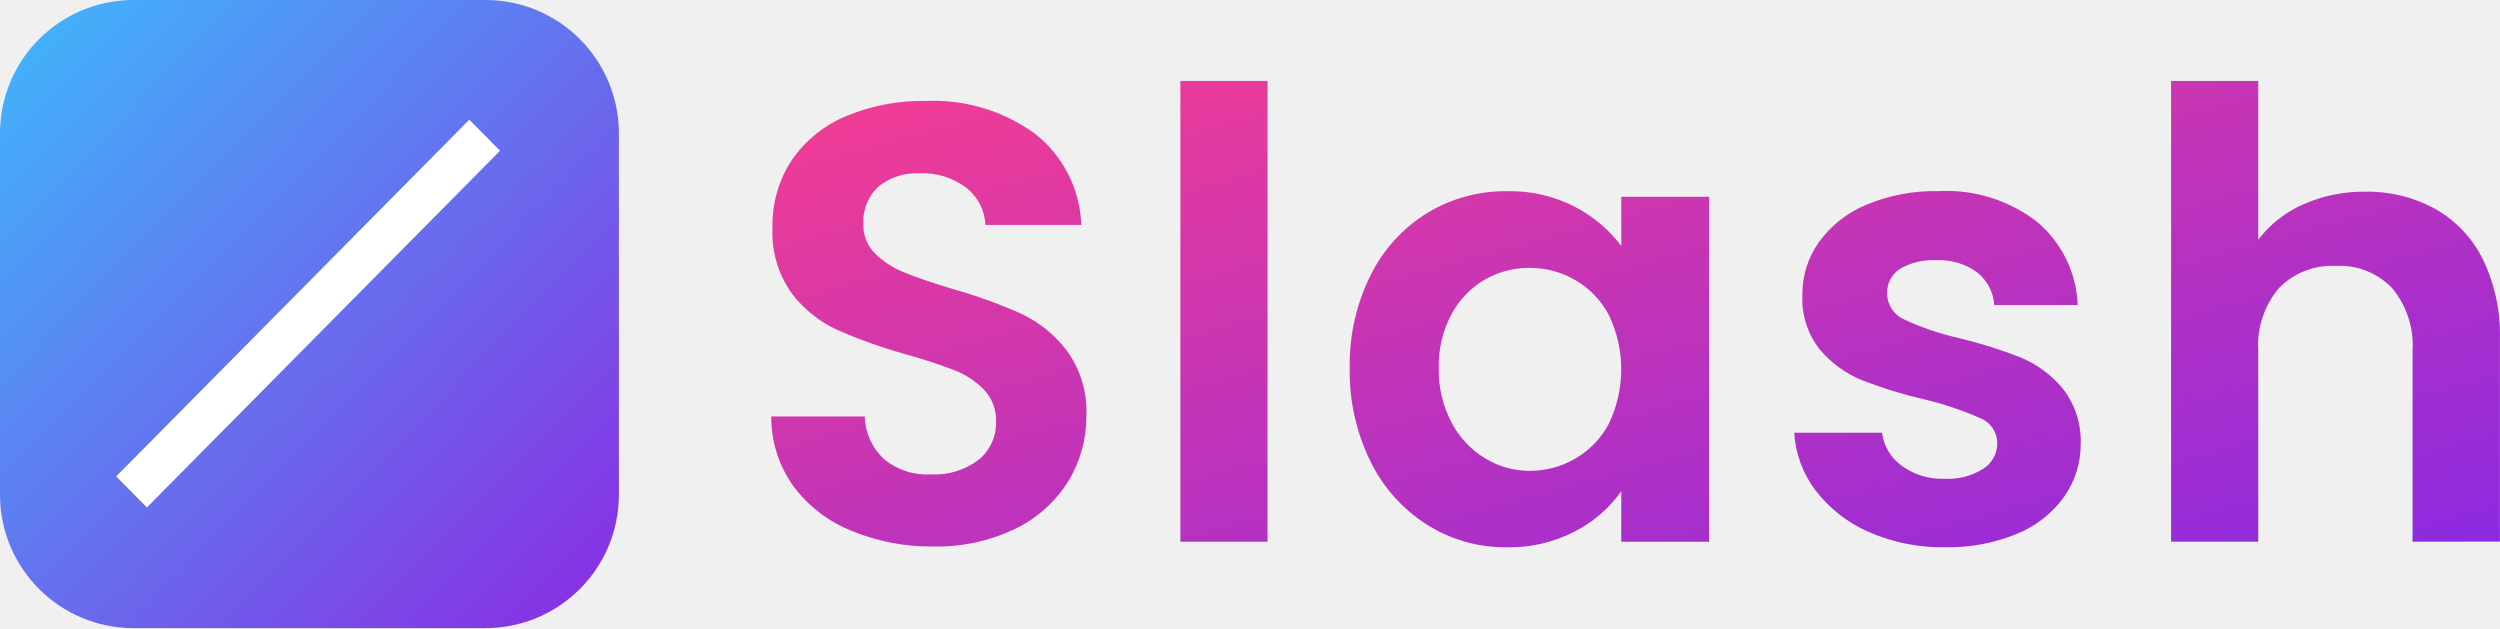
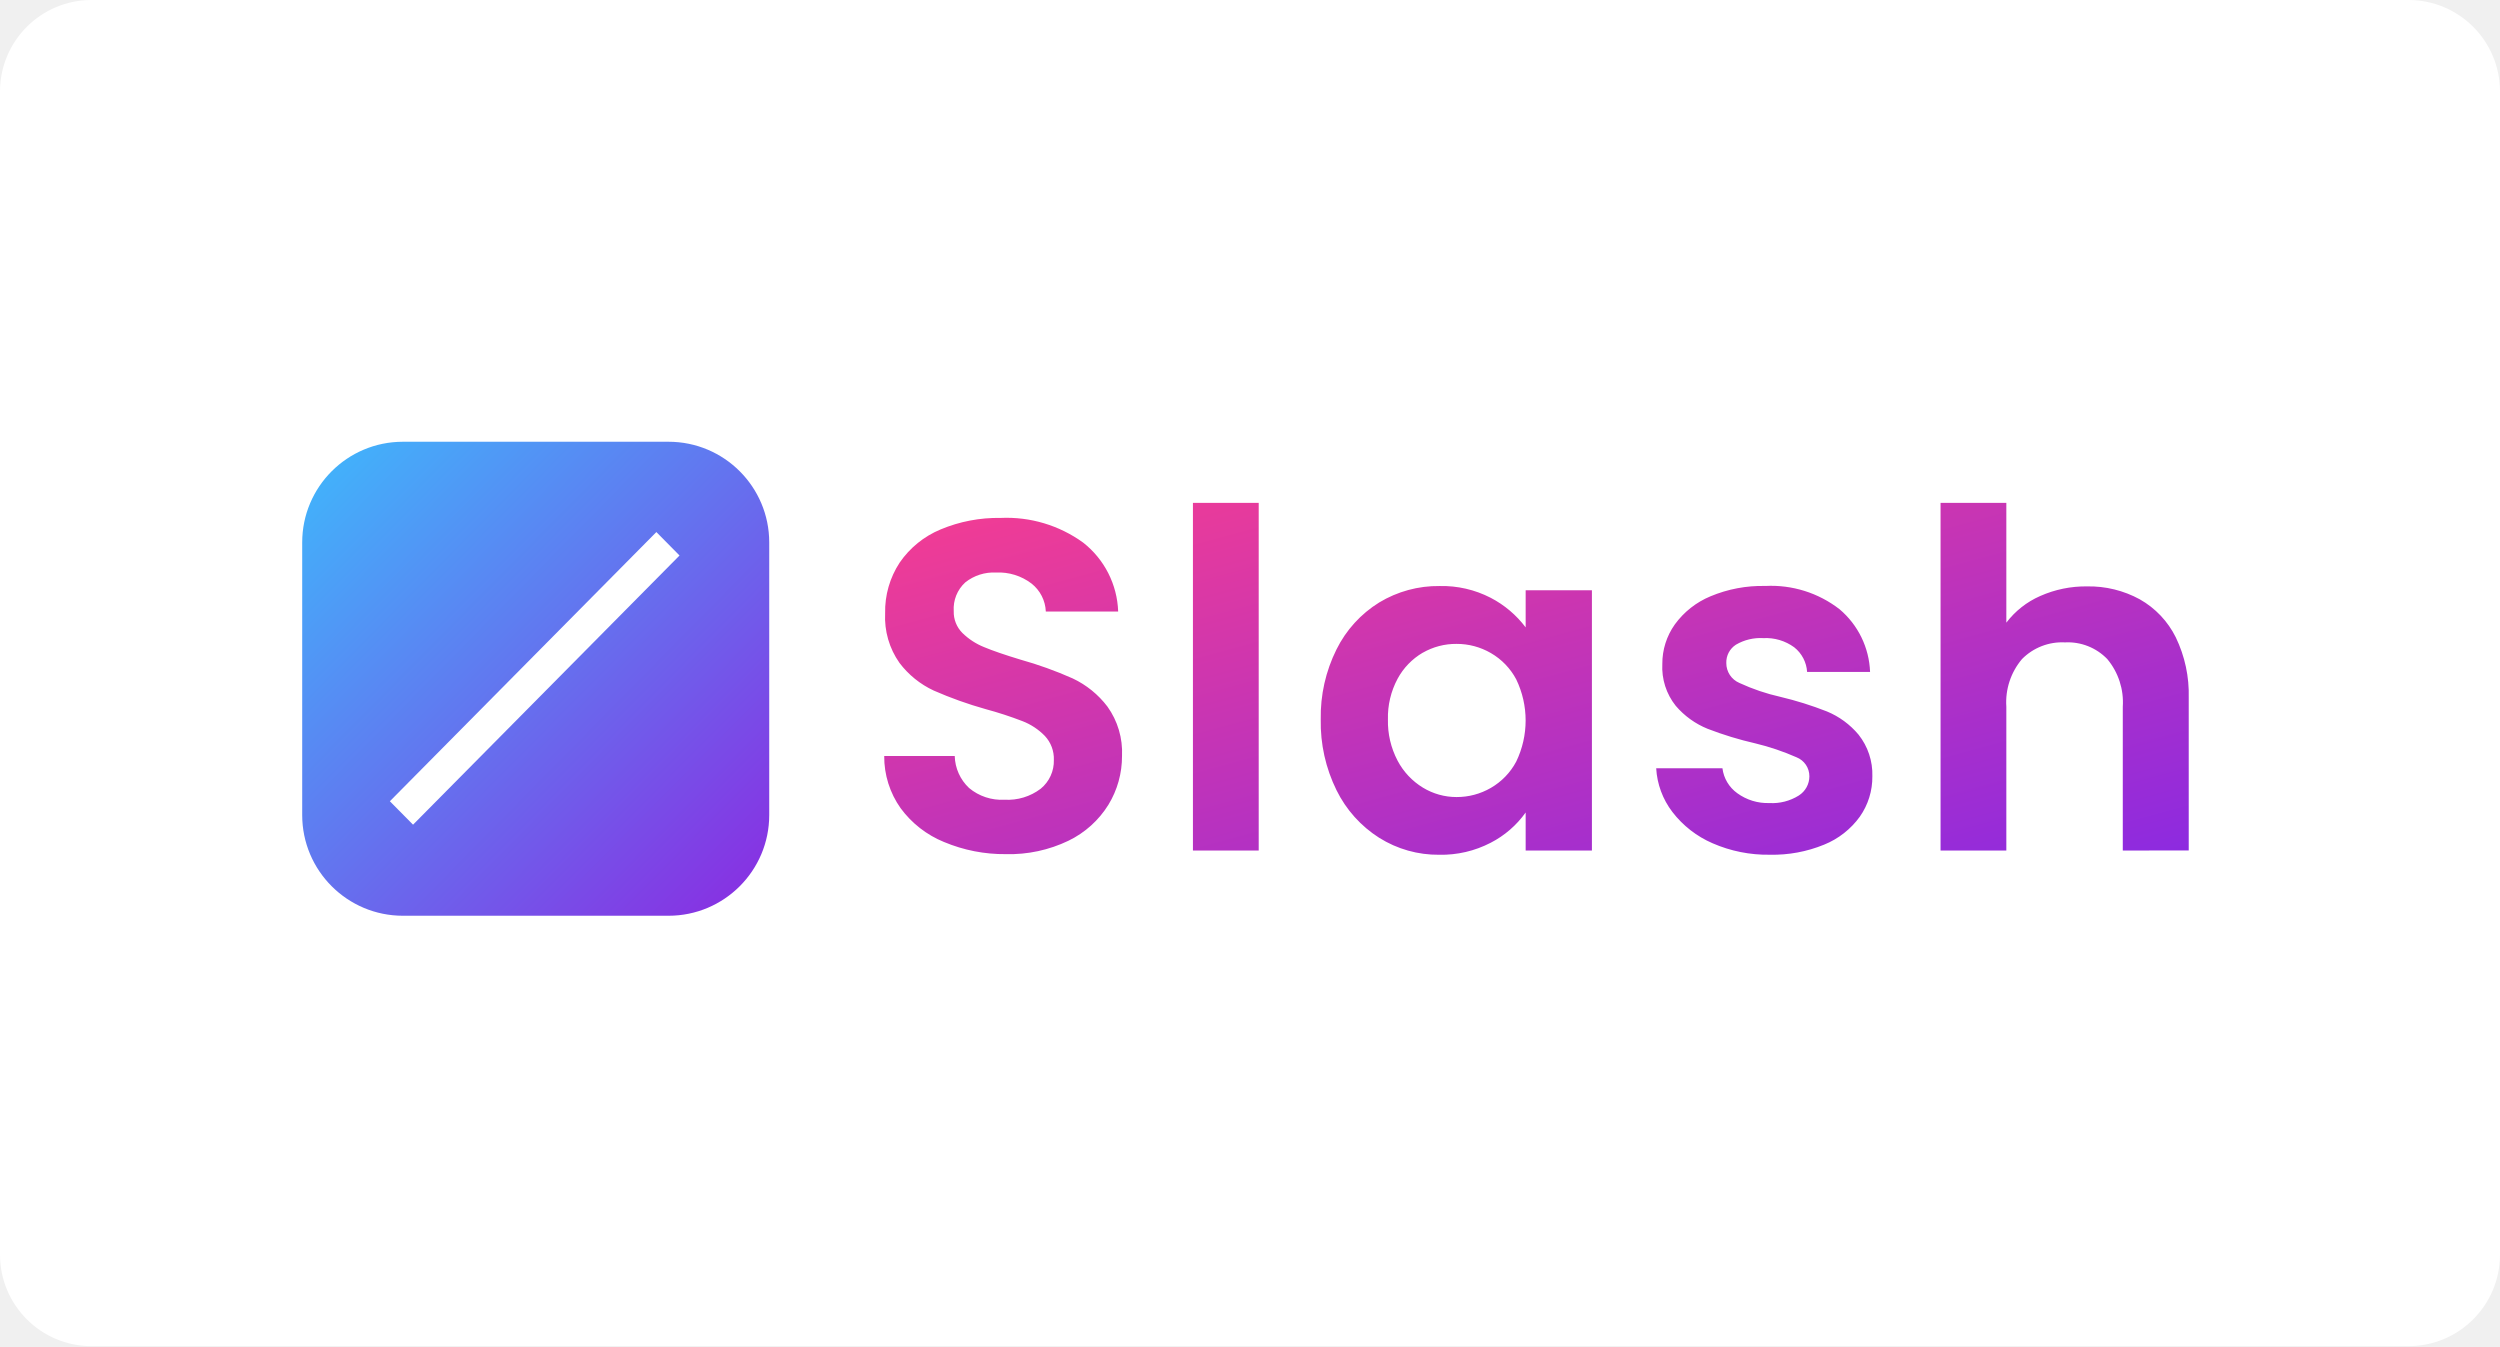
- <svg xmlns="http://www.w3.org/2000/svg" width="206.014" height="51.76" viewBox="0 0 206.014 51.76">
+ <svg xmlns="http://www.w3.org/2000/svg" width="273" height="147" viewBox="0 0 273 147">
  <defs>
    <linearGradient id="linear-gradient" x1="-0.062" y1="-0.061" x2="1.018" y2="1" gradientUnits="objectBoundingBox">
      <stop offset="0" stop-color="#fc3e8c" />
      <stop offset="1" stop-color="#8b2ae1" />
    </linearGradient>
    <linearGradient id="linear-gradient-2" x2="1" y2="1" gradientUnits="objectBoundingBox">
      <stop offset="0" stop-color="#3eb9fc" />
      <stop offset="1" stop-color="#8b2ae1" />
    </linearGradient>
  </defs>
-   <g id="グループ_67150" data-name="グループ 67150" transform="translate(-0.465 69.271)">
-     <path id="パス_57689" data-name="パス 57689" d="M283.977,87.716A11.074,11.074,0,0,1,279.59,84.3a8.651,8.651,0,0,1-1.77-4.772h7.235a3.944,3.944,0,0,0,1.616,2.719,5.632,5.632,0,0,0,3.516,1.078,5.451,5.451,0,0,0,3.207-.823,2.483,2.483,0,0,0,1.154-2.1,2.223,2.223,0,0,0-1.411-2.078,26.584,26.584,0,0,0-4.488-1.515,37.907,37.907,0,0,1-5.21-1.591,9.037,9.037,0,0,1-3.487-2.514,6.744,6.744,0,0,1-1.462-4.567,7.37,7.37,0,0,1,1.36-4.31,9.134,9.134,0,0,1,3.9-3.079,14.62,14.62,0,0,1,5.986-1.129,12.2,12.2,0,0,1,8.105,2.54,9.407,9.407,0,0,1,3.335,6.85H294.3a3.717,3.717,0,0,0-1.409-2.694,5.244,5.244,0,0,0-3.363-1,5.3,5.3,0,0,0-3,.717,2.294,2.294,0,0,0-1.052,2,2.35,2.35,0,0,0,1.437,2.181,22.337,22.337,0,0,0,4.464,1.514,37.836,37.836,0,0,1,5.08,1.592,8.95,8.95,0,0,1,3.463,2.54,6.974,6.974,0,0,1,1.505,4.543,7.525,7.525,0,0,1-1.368,4.411,8.953,8.953,0,0,1-3.9,3.055,14.766,14.766,0,0,1-5.926,1.1,15,15,0,0,1-6.253-1.252Zm-36.4-.592a12.924,12.924,0,0,1-4.669-5.208,16.734,16.734,0,0,1-1.719-7.722,16.458,16.458,0,0,1,1.719-7.643,12.6,12.6,0,0,1,4.669-5.131,12.444,12.444,0,0,1,6.6-1.794,11.589,11.589,0,0,1,5.565,1.283,11.317,11.317,0,0,1,3.824,3.233V60.087h7.235V88.511h-7.235V84.355a10.666,10.666,0,0,1-3.824,3.309,11.687,11.687,0,0,1-5.618,1.308,12.083,12.083,0,0,1-6.542-1.847Zm4.748-20.216a7.341,7.341,0,0,0-2.747,2.848,8.928,8.928,0,0,0-1.052,4.438,9.221,9.221,0,0,0,1.052,4.5,7.594,7.594,0,0,0,2.771,2.95,7.047,7.047,0,0,0,3.67,1.026,7.4,7.4,0,0,0,3.746-1,7.22,7.22,0,0,0,2.771-2.872,10.332,10.332,0,0,0,0-8.981,7.221,7.221,0,0,0-2.771-2.872,7.4,7.4,0,0,0-3.746-1,7.276,7.276,0,0,0-3.694.968ZM200.062,87.584a11.073,11.073,0,0,1-4.748-3.694,9.727,9.727,0,0,1-1.794-5.7h7.7a4.97,4.97,0,0,0,1.563,3.489,5.541,5.541,0,0,0,3.874,1.283,5.964,5.964,0,0,0,3.951-1.2,3.92,3.92,0,0,0,1.437-3.156A3.648,3.648,0,0,0,211.066,76a6.854,6.854,0,0,0-2.439-1.616,40.442,40.442,0,0,0-4.024-1.314,42.962,42.962,0,0,1-5.671-2.027,9.92,9.92,0,0,1-3.746-3.026,8.627,8.627,0,0,1-1.565-5.413,9.677,9.677,0,0,1,1.592-5.541,10.121,10.121,0,0,1,4.464-3.617,16.248,16.248,0,0,1,6.566-1.257,14.256,14.256,0,0,1,9,2.694,9.992,9.992,0,0,1,3.824,7.525h-7.9a4.1,4.1,0,0,0-1.563-3.055,5.9,5.9,0,0,0-3.874-1.2,4.984,4.984,0,0,0-3.361,1.078,3.9,3.9,0,0,0-1.257,3.13,3.234,3.234,0,0,0,.949,2.394,7.2,7.2,0,0,0,2.36,1.539q1.411.592,3.976,1.368a41.745,41.745,0,0,1,5.7,2.052,10.233,10.233,0,0,1,3.8,3.079,8.552,8.552,0,0,1,1.591,5.388A10.141,10.141,0,0,1,218,83.517a10.522,10.522,0,0,1-4.363,3.925,14.879,14.879,0,0,1-6.824,1.462,17,17,0,0,1-6.747-1.32Zm128.71.927V72.81a7.366,7.366,0,0,0-1.693-5.208,5.986,5.986,0,0,0-4.618-1.821,6.145,6.145,0,0,0-4.695,1.821,7.3,7.3,0,0,0-1.71,5.208v15.7h-7.183V50.542h7.183V63.626a9.373,9.373,0,0,1,3.694-2.908,12.246,12.246,0,0,1,5.131-1.052,11.539,11.539,0,0,1,5.747,1.411,9.718,9.718,0,0,1,3.934,4.156,14.268,14.268,0,0,1,1.411,6.593V88.5Zm-101.54,0V50.542h7.183V88.511Z" transform="translate(-129.499 -113.142)" fill="url(#linear-gradient)" />
-     <g id="グループ_69044" data-name="グループ 69044" transform="translate(-20.535 -48.271)">
-       <rect id="長方形_18018" data-name="長方形 18018" width="51" height="51.761" rx="11" transform="translate(21 -21)" fill="url(#linear-gradient-2)" />
-       <path id="長方形_18019" data-name="長方形 18019" d="M0,0,3.6.02l.208,41.363-3.6-.02Z" transform="translate(59.674 -11.138) rotate(45)" fill="#fff" />
+   <g id="グループ_69048" data-name="グループ 69048" transform="translate(-20 -2952)">
+     <rect id="長方形_19589" data-name="長方形 19589" width="273" height="147" rx="10" transform="translate(20 2952)" fill="#fff" />
+     <g id="グループ_67150" data-name="グループ 67150" transform="translate(52.535 3069.51)">
+       <path id="パス_57689" data-name="パス 57689" d="M283.977,87.716A11.074,11.074,0,0,1,279.59,84.3a8.651,8.651,0,0,1-1.77-4.772h7.235a3.944,3.944,0,0,0,1.616,2.719,5.632,5.632,0,0,0,3.516,1.078,5.451,5.451,0,0,0,3.207-.823,2.483,2.483,0,0,0,1.154-2.1,2.223,2.223,0,0,0-1.411-2.078,26.584,26.584,0,0,0-4.488-1.515,37.907,37.907,0,0,1-5.21-1.591,9.037,9.037,0,0,1-3.487-2.514,6.744,6.744,0,0,1-1.462-4.567,7.37,7.37,0,0,1,1.36-4.31,9.134,9.134,0,0,1,3.9-3.079,14.62,14.62,0,0,1,5.986-1.129,12.2,12.2,0,0,1,8.105,2.54,9.407,9.407,0,0,1,3.335,6.85H294.3a3.717,3.717,0,0,0-1.409-2.694,5.244,5.244,0,0,0-3.363-1,5.3,5.3,0,0,0-3,.717,2.294,2.294,0,0,0-1.052,2,2.35,2.35,0,0,0,1.437,2.181,22.337,22.337,0,0,0,4.464,1.514,37.836,37.836,0,0,1,5.08,1.592,8.95,8.95,0,0,1,3.463,2.54,6.974,6.974,0,0,1,1.505,4.543,7.525,7.525,0,0,1-1.368,4.411,8.953,8.953,0,0,1-3.9,3.055,14.766,14.766,0,0,1-5.926,1.1,15,15,0,0,1-6.253-1.252Zm-36.4-.592a12.924,12.924,0,0,1-4.669-5.208,16.734,16.734,0,0,1-1.719-7.722,16.458,16.458,0,0,1,1.719-7.643,12.6,12.6,0,0,1,4.669-5.131,12.444,12.444,0,0,1,6.6-1.794,11.589,11.589,0,0,1,5.565,1.283,11.317,11.317,0,0,1,3.824,3.233V60.087h7.235V88.511h-7.235V84.355a10.666,10.666,0,0,1-3.824,3.309,11.687,11.687,0,0,1-5.618,1.308,12.083,12.083,0,0,1-6.542-1.847Zm4.748-20.216a7.341,7.341,0,0,0-2.747,2.848,8.928,8.928,0,0,0-1.052,4.438,9.221,9.221,0,0,0,1.052,4.5,7.594,7.594,0,0,0,2.771,2.95,7.047,7.047,0,0,0,3.67,1.026,7.4,7.4,0,0,0,3.746-1,7.22,7.22,0,0,0,2.771-2.872,10.332,10.332,0,0,0,0-8.981,7.221,7.221,0,0,0-2.771-2.872,7.4,7.4,0,0,0-3.746-1,7.276,7.276,0,0,0-3.694.968ZM200.062,87.584a11.073,11.073,0,0,1-4.748-3.694,9.727,9.727,0,0,1-1.794-5.7h7.7a4.97,4.97,0,0,0,1.563,3.489,5.541,5.541,0,0,0,3.874,1.283,5.964,5.964,0,0,0,3.951-1.2,3.92,3.92,0,0,0,1.437-3.156A3.648,3.648,0,0,0,211.066,76a6.854,6.854,0,0,0-2.439-1.616,40.442,40.442,0,0,0-4.024-1.314,42.962,42.962,0,0,1-5.671-2.027,9.92,9.92,0,0,1-3.746-3.026,8.627,8.627,0,0,1-1.565-5.413,9.677,9.677,0,0,1,1.592-5.541,10.121,10.121,0,0,1,4.464-3.617,16.248,16.248,0,0,1,6.566-1.257,14.256,14.256,0,0,1,9,2.694,9.992,9.992,0,0,1,3.824,7.525h-7.9a4.1,4.1,0,0,0-1.563-3.055,5.9,5.9,0,0,0-3.874-1.2,4.984,4.984,0,0,0-3.361,1.078,3.9,3.9,0,0,0-1.257,3.13,3.234,3.234,0,0,0,.949,2.394,7.2,7.2,0,0,0,2.36,1.539q1.411.592,3.976,1.368a41.745,41.745,0,0,1,5.7,2.052,10.233,10.233,0,0,1,3.8,3.079,8.552,8.552,0,0,1,1.591,5.388A10.141,10.141,0,0,1,218,83.517a10.522,10.522,0,0,1-4.363,3.925,14.879,14.879,0,0,1-6.824,1.462,17,17,0,0,1-6.747-1.32Zm128.71.927V72.81a7.366,7.366,0,0,0-1.693-5.208,5.986,5.986,0,0,0-4.618-1.821,6.145,6.145,0,0,0-4.695,1.821,7.3,7.3,0,0,0-1.71,5.208v15.7h-7.183V50.542h7.183V63.626a9.373,9.373,0,0,1,3.694-2.908,12.246,12.246,0,0,1,5.131-1.052,11.539,11.539,0,0,1,5.747,1.411,9.718,9.718,0,0,1,3.934,4.156,14.268,14.268,0,0,1,1.411,6.593V88.5Zm-101.54,0V50.542h7.183V88.511Z" transform="translate(-129.499 -113.142)" fill="url(#linear-gradient)" />
+       <g id="グループ_69044" data-name="グループ 69044" transform="translate(-20.535 -48.271)">
+         <rect id="長方形_18018" data-name="長方形 18018" width="51" height="51.761" rx="11" transform="translate(21 -21)" fill="url(#linear-gradient-2)" />
+         <path id="長方形_18019" data-name="長方形 18019" d="M0,0,3.6.02l.208,41.363-3.6-.02Z" transform="translate(59.674 -11.138) rotate(45)" fill="#fff" />
+       </g>
    </g>
  </g>
</svg>
